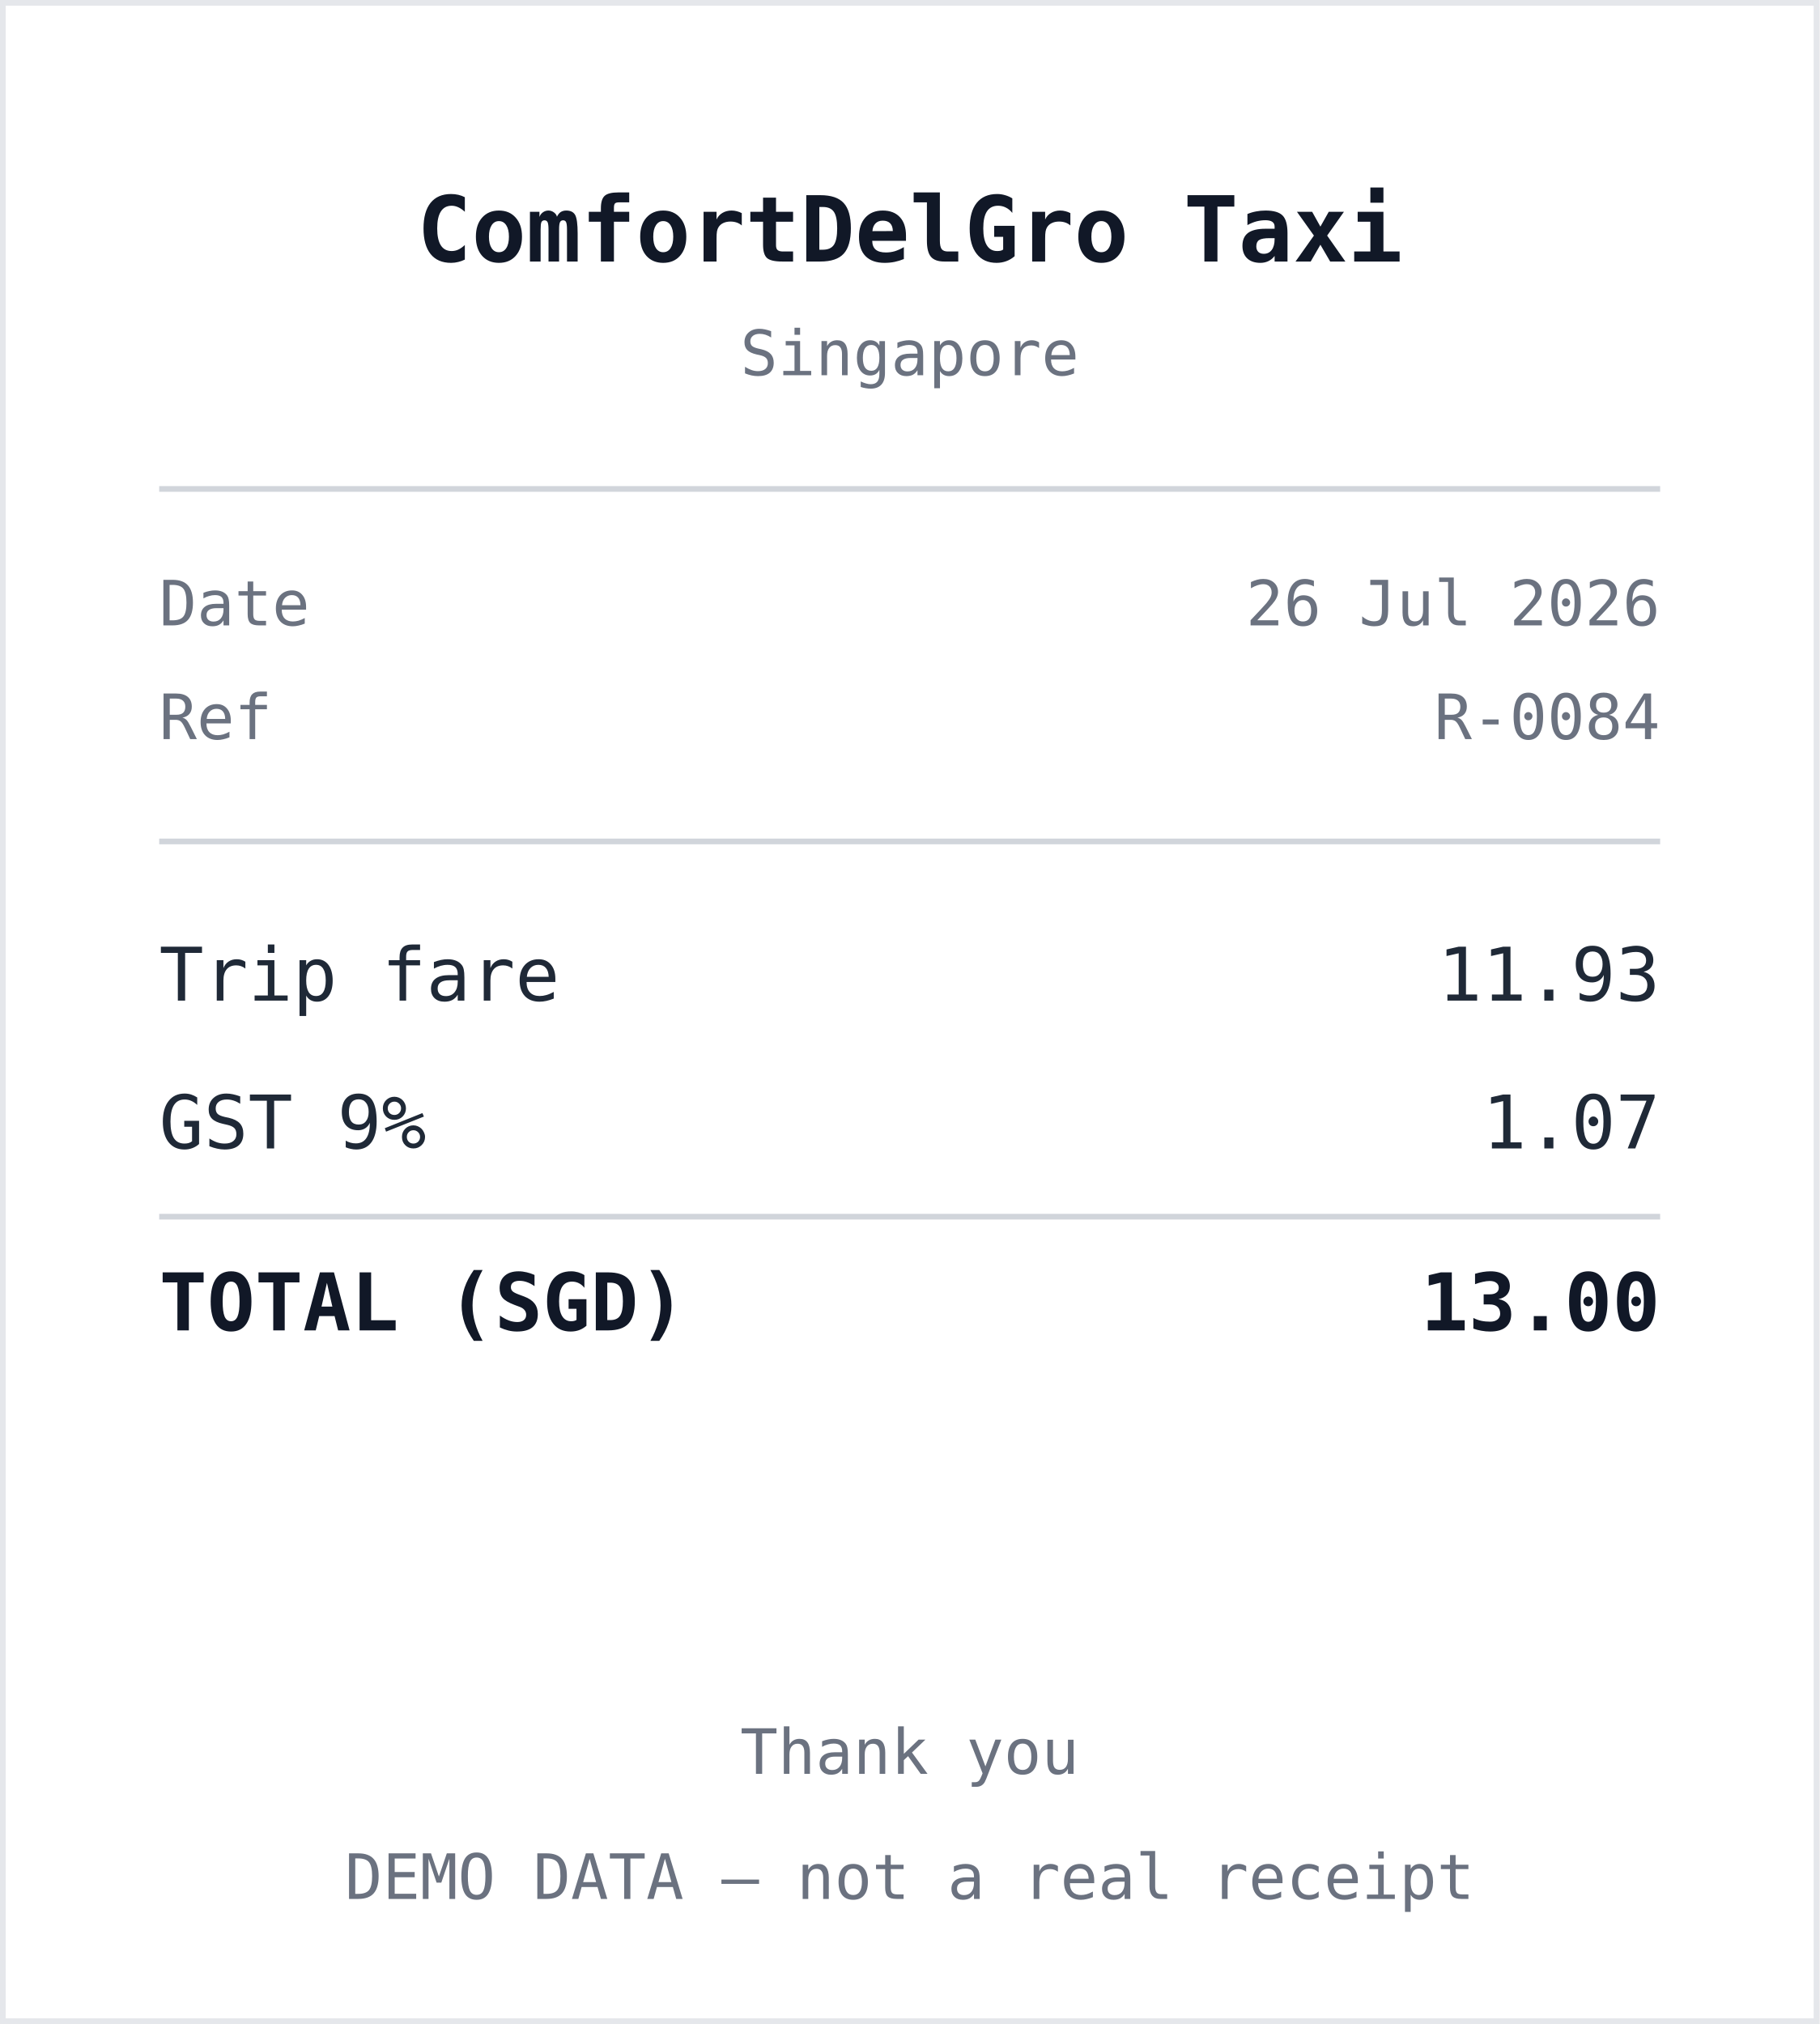
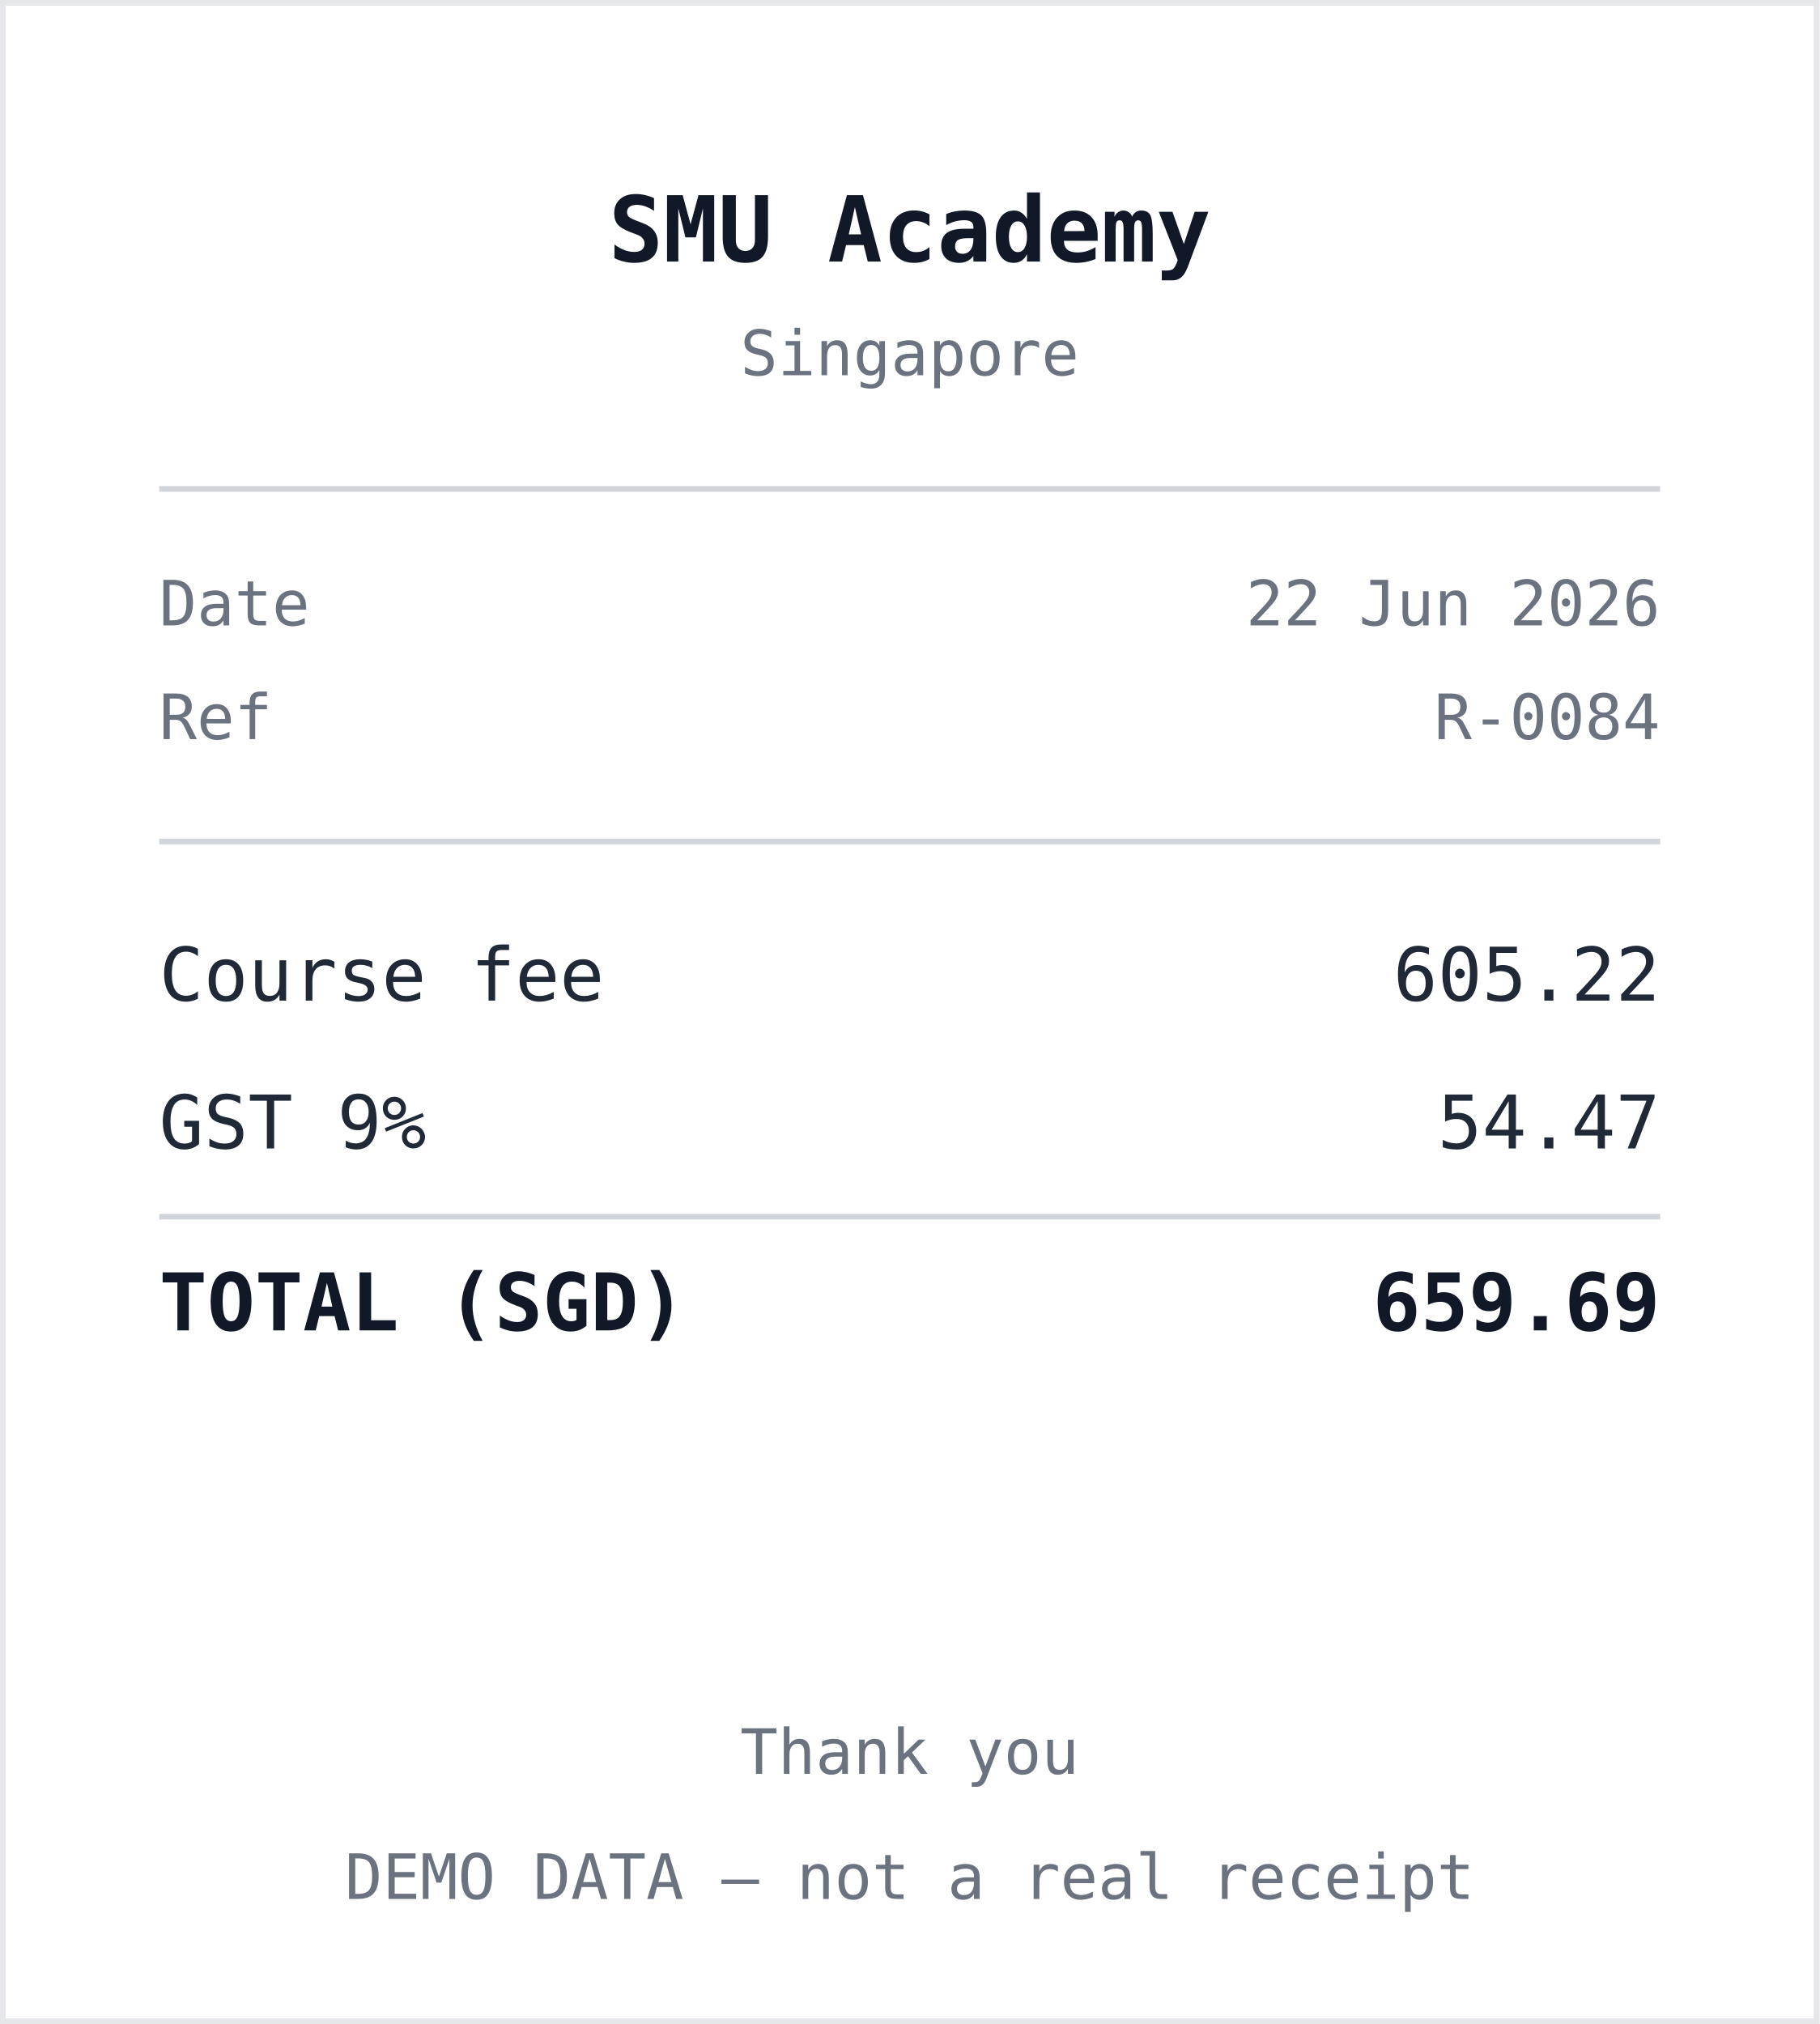
- <svg xmlns="http://www.w3.org/2000/svg" width="320" height="356" viewBox="0 0 320 356" role="img" aria-label="Receipt from ComfortDelGro Taxi">
+ <svg xmlns="http://www.w3.org/2000/svg" width="320" height="356" viewBox="0 0 320 356" role="img" aria-label="Receipt from SMU Academy">
  <style>
    .r { font: 13px ui-monospace, "SF Mono", Menlo, monospace; fill: #1f2937; }
    .b { font: 700 14px ui-monospace, "SF Mono", Menlo, monospace; fill: #111827; }
    .h { font: 700 16px ui-monospace, "SF Mono", Menlo, monospace; fill: #111827; }
    .m { font: 11px ui-monospace, "SF Mono", Menlo, monospace; fill: #6b7280; }
    .rule { stroke: #d1d5db; stroke-width: 1; }
  </style>
  <rect x="0" y="0" width="320" height="356" fill="#ffffff" />
  <rect x="0.5" y="0.5" width="319" height="355" fill="none" stroke="#e5e7eb" />
-   <text x="160" y="46" text-anchor="middle" class="h">ComfortDelGro Taxi</text>
+   <text x="160" y="46" text-anchor="middle" class="h">SMU Academy</text>
  <text x="160" y="66" text-anchor="middle" class="m">Singapore</text>
  <line x1="28" y1="86" x2="292" y2="86" class="rule" />
  <text x="28" y="110" class="m">Date</text>
-   <text x="292" y="110" text-anchor="end" class="m">26 Jul 2026</text>
+   <text x="292" y="110" text-anchor="end" class="m">22 Jun 2026</text>
  <text x="28" y="130" class="m">Ref</text>
  <text x="292" y="130" text-anchor="end" class="m">R-0084</text>
  <line x1="28" y1="148" x2="292" y2="148" class="rule" />
-   <text x="28" y="176" class="r">Trip fare</text>
-   <text x="292" y="176" text-anchor="end" class="r">11.93</text>
+   <text x="28" y="176" class="r">Course fee</text>
+   <text x="292" y="176" text-anchor="end" class="r">605.22</text>
  <text x="28" y="202" class="r">GST 9%</text>
-   <text x="292" y="202" text-anchor="end" class="r">1.07</text>
+   <text x="292" y="202" text-anchor="end" class="r">54.47</text>
  <line x1="28" y1="214" x2="292" y2="214" class="rule" />
  <text x="28" y="234" class="b">TOTAL (SGD)</text>
-   <text x="292" y="234" text-anchor="end" class="b">13.00</text>
+   <text x="292" y="234" text-anchor="end" class="b">659.69</text>
  <text x="160" y="312" text-anchor="middle" class="m">Thank you</text>
  <text x="160" y="334" text-anchor="middle" class="m">DEMO DATA — not a real receipt</text>
</svg>
